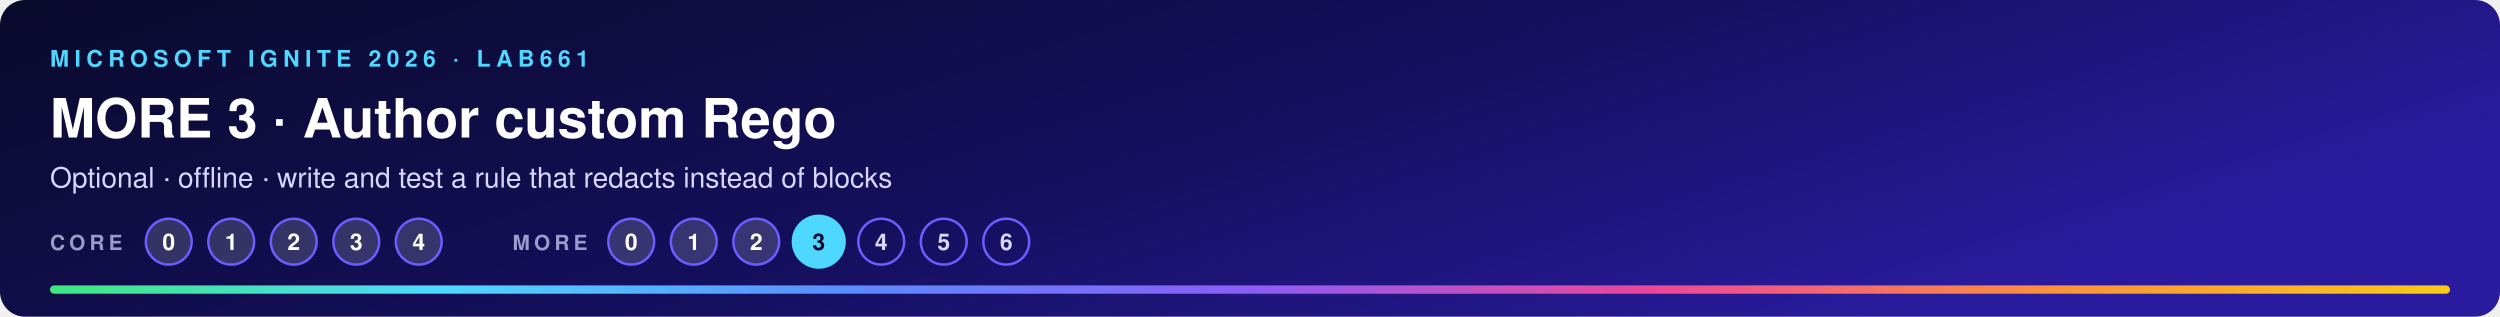
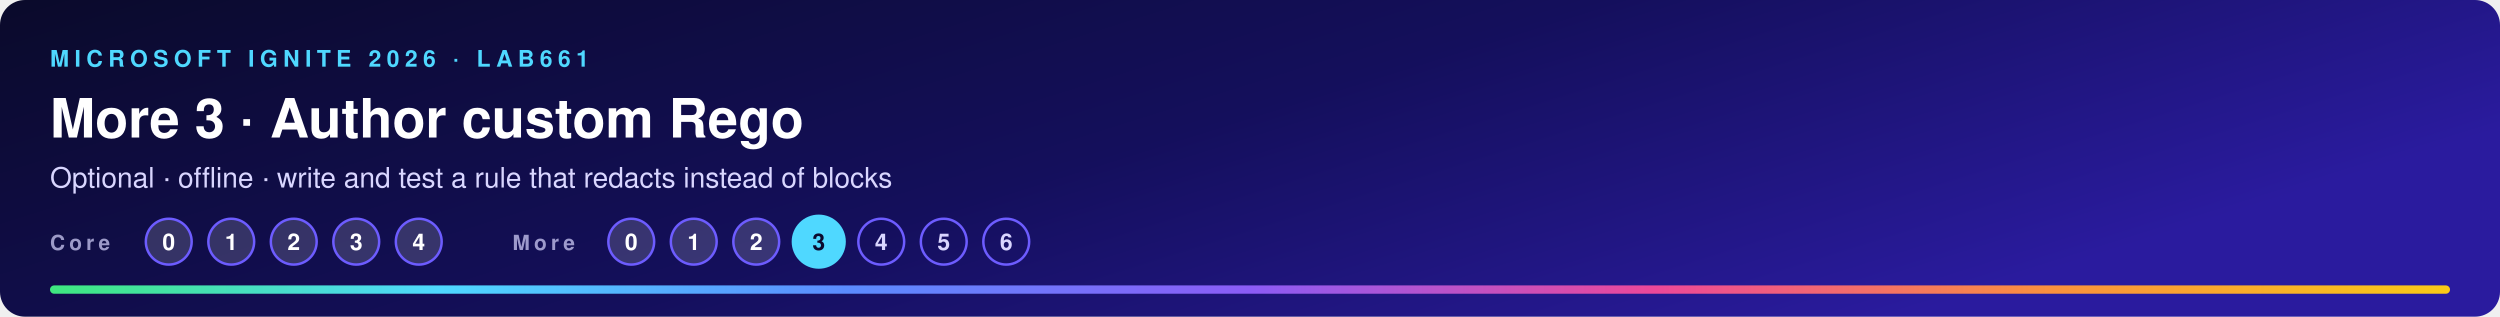
- <svg xmlns="http://www.w3.org/2000/svg" width="1200" height="152" viewBox="0 0 1200 152" role="img" aria-label="MORE 3 · Author custom Rego">
+ <svg xmlns="http://www.w3.org/2000/svg" width="1200" height="152" viewBox="0 0 1200 152" role="img" aria-label="More 3 · Author custom Rego">
  <defs>
    <linearGradient id="bg" x1="0" y1="0" x2="1" y2="0.4">
      <stop offset="0" stop-color="#0a0a2a" />
      <stop offset="0.55" stop-color="#140f5c" />
      <stop offset="1" stop-color="#2a1b9e" />
    </linearGradient>
    <linearGradient id="bar" x1="0" y1="0" x2="1" y2="0">
      <stop offset="0.000" stop-color="#3ee87a" />
      <stop offset="0.167" stop-color="#4fd8ff" />
      <stop offset="0.333" stop-color="#5b8cff" />
      <stop offset="0.500" stop-color="#8b5cf6" />
      <stop offset="0.667" stop-color="#ec4899" />
      <stop offset="0.833" stop-color="#fb923c" />
      <stop offset="1.000" stop-color="#facc15" />
    </linearGradient>
  </defs>
  <rect width="1200" height="152" rx="12" fill="url(#bg)" />
  <text x="24" y="32" font-family="Segoe UI, Helvetica Neue, Helvetica, Arial, sans-serif" font-size="11" font-weight="700" letter-spacing="2.6" fill="#4fd8ff">MICROSOFT IGNITE 2026  ·  LAB661</text>
-   <text x="24" y="66" font-family="Segoe UI, Helvetica Neue, Helvetica, Arial, sans-serif" font-size="26" font-weight="700" fill="#ffffff">MORE 3 · Author custom Rego</text>
+   <text x="24" y="66" font-family="Segoe UI, Helvetica Neue, Helvetica, Arial, sans-serif" font-size="26" font-weight="700" fill="#ffffff">More 3 · Author custom Rego</text>
  <text x="24" y="90" font-family="Segoe UI, Helvetica Neue, Helvetica, Arial, sans-serif" font-size="13.5" fill="#d9d6ff">Optional · offline · write and test a rule that redacts instead of blocks</text>
-   <text x="24" y="120" font-family="Segoe UI, Helvetica Neue, Helvetica, Arial, sans-serif" font-size="10" font-weight="700" letter-spacing="2" fill="#d9d6ff" fill-opacity="0.7">CORE</text>
+   <text x="24" y="120" font-family="Segoe UI, Helvetica Neue, Helvetica, Arial, sans-serif" font-size="10" font-weight="700" letter-spacing="2" fill="#d9d6ff" fill-opacity="0.7">Core</text>
  <circle cx="81" cy="116" r="11" fill="#ffffff" fill-opacity="0.16" stroke="#6d5cff" stroke-width="1.2" />
  <text x="81" y="120" text-anchor="middle" font-family="Segoe UI, Helvetica Neue, Helvetica, Arial, sans-serif" font-size="11" font-weight="700" fill="#ffffff">0</text>
  <circle cx="111" cy="116" r="11" fill="#ffffff" fill-opacity="0.16" stroke="#6d5cff" stroke-width="1.2" />
  <text x="111" y="120" text-anchor="middle" font-family="Segoe UI, Helvetica Neue, Helvetica, Arial, sans-serif" font-size="11" font-weight="700" fill="#ffffff">1</text>
  <circle cx="141" cy="116" r="11" fill="#ffffff" fill-opacity="0.16" stroke="#6d5cff" stroke-width="1.2" />
  <text x="141" y="120" text-anchor="middle" font-family="Segoe UI, Helvetica Neue, Helvetica, Arial, sans-serif" font-size="11" font-weight="700" fill="#ffffff">2</text>
  <circle cx="171" cy="116" r="11" fill="#ffffff" fill-opacity="0.16" stroke="#6d5cff" stroke-width="1.2" />
  <text x="171" y="120" text-anchor="middle" font-family="Segoe UI, Helvetica Neue, Helvetica, Arial, sans-serif" font-size="11" font-weight="700" fill="#ffffff">3</text>
  <circle cx="201" cy="116" r="11" fill="#ffffff" fill-opacity="0.16" stroke="#6d5cff" stroke-width="1.2" />
  <text x="201" y="120" text-anchor="middle" font-family="Segoe UI, Helvetica Neue, Helvetica, Arial, sans-serif" font-size="11" font-weight="700" fill="#ffffff">4</text>
-   <text x="246" y="120" font-family="Segoe UI, Helvetica Neue, Helvetica, Arial, sans-serif" font-size="10" font-weight="700" letter-spacing="2" fill="#d9d6ff" fill-opacity="0.7">MORE</text>
+   <text x="246" y="120" font-family="Segoe UI, Helvetica Neue, Helvetica, Arial, sans-serif" font-size="10" font-weight="700" letter-spacing="2" fill="#d9d6ff" fill-opacity="0.7">More</text>
  <circle cx="303" cy="116" r="11" fill="#ffffff" fill-opacity="0.16" stroke="#6d5cff" stroke-width="1.2" />
  <text x="303" y="120" text-anchor="middle" font-family="Segoe UI, Helvetica Neue, Helvetica, Arial, sans-serif" font-size="11" font-weight="700" fill="#ffffff">0</text>
  <circle cx="333" cy="116" r="11" fill="#ffffff" fill-opacity="0.16" stroke="#6d5cff" stroke-width="1.2" />
  <text x="333" y="120" text-anchor="middle" font-family="Segoe UI, Helvetica Neue, Helvetica, Arial, sans-serif" font-size="11" font-weight="700" fill="#ffffff">1</text>
  <circle cx="363" cy="116" r="11" fill="#ffffff" fill-opacity="0.16" stroke="#6d5cff" stroke-width="1.2" />
  <text x="363" y="120" text-anchor="middle" font-family="Segoe UI, Helvetica Neue, Helvetica, Arial, sans-serif" font-size="11" font-weight="700" fill="#ffffff">2</text>
  <circle cx="393" cy="116" r="13" fill="#4fd8ff" />
  <text x="393" y="120" text-anchor="middle" font-family="Segoe UI, Helvetica Neue, Helvetica, Arial, sans-serif" font-size="11" font-weight="800" fill="#0b0a2e">3</text>
  <circle cx="423" cy="116" r="11" fill="none" stroke="#6d5cff" stroke-width="1.2" />
  <text x="423" y="120" text-anchor="middle" font-family="Segoe UI, Helvetica Neue, Helvetica, Arial, sans-serif" font-size="11" font-weight="600" fill="#d9d6ff">4</text>
  <circle cx="453" cy="116" r="11" fill="none" stroke="#6d5cff" stroke-width="1.2" />
  <text x="453" y="120" text-anchor="middle" font-family="Segoe UI, Helvetica Neue, Helvetica, Arial, sans-serif" font-size="11" font-weight="600" fill="#d9d6ff">5</text>
  <circle cx="483" cy="116" r="11" fill="none" stroke="#6d5cff" stroke-width="1.2" />
  <text x="483" y="120" text-anchor="middle" font-family="Segoe UI, Helvetica Neue, Helvetica, Arial, sans-serif" font-size="11" font-weight="600" fill="#d9d6ff">6</text>
  <rect x="24" y="137" width="1152" height="4" rx="2" fill="url(#bar)" />
</svg>
